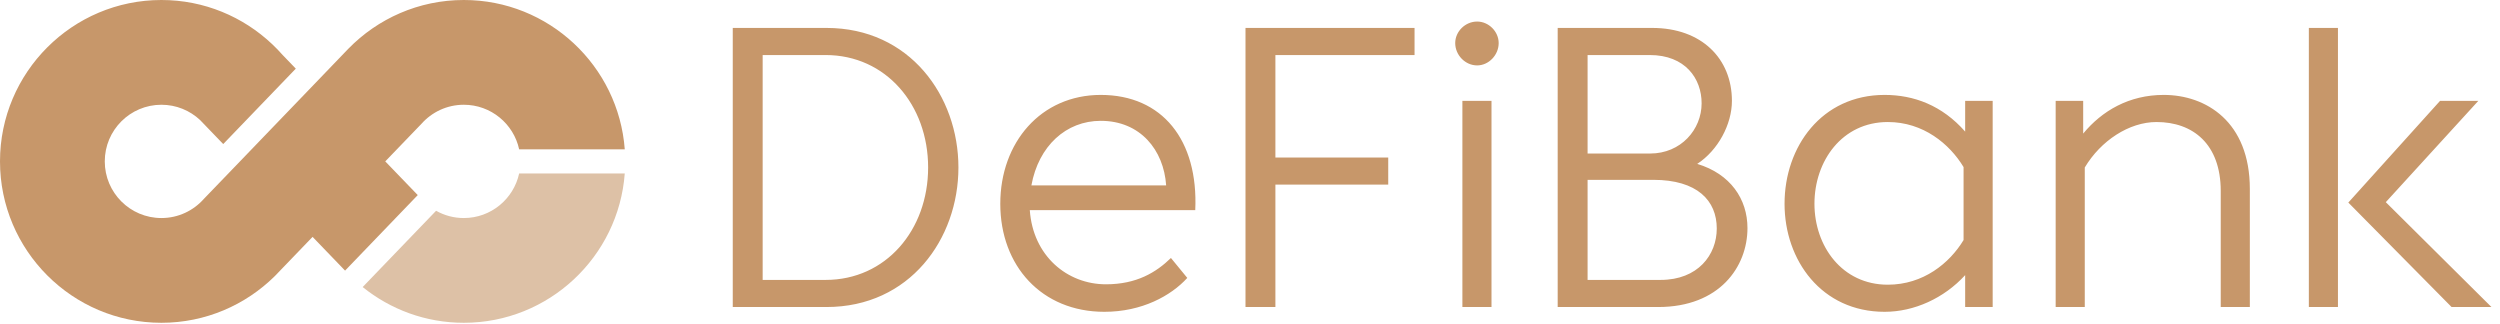
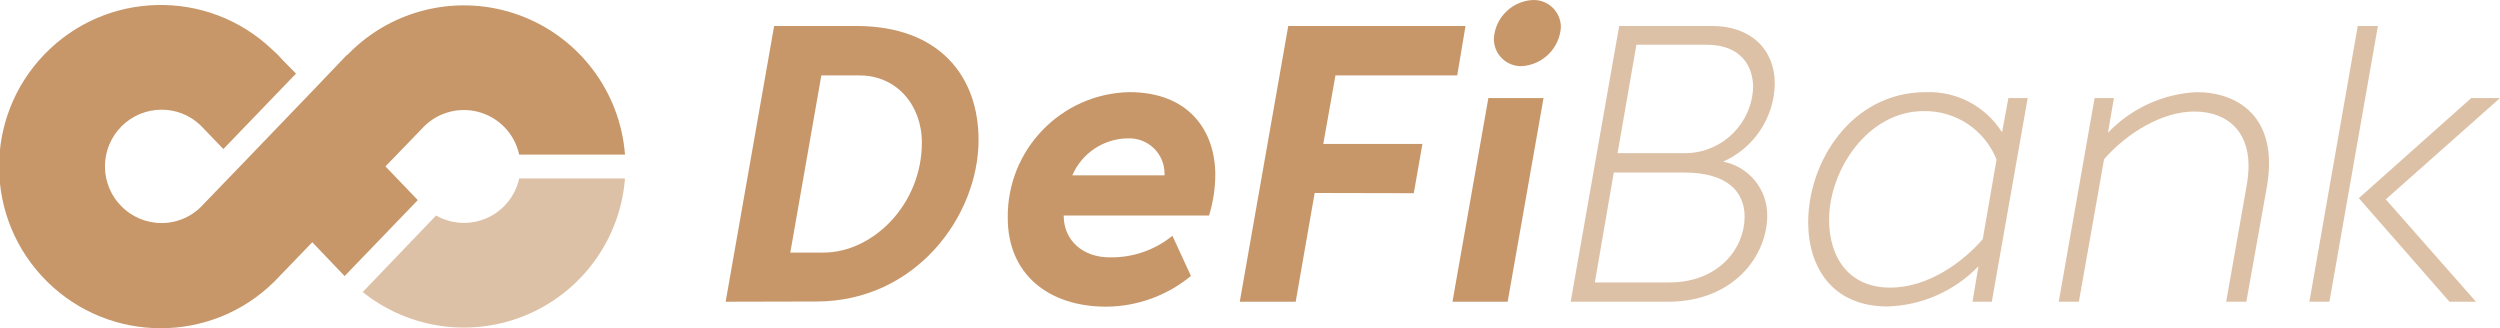
- <svg xmlns="http://www.w3.org/2000/svg" width="232px" height="30px" viewBox="0 0 232 30" version="1.1">
-   <g id="页面-1" stroke="none" stroke-width="1" fill="none" fill-rule="evenodd">
-     <g id="资产详情" transform="translate(-30, -40)">
-       <g id="编组-7" transform="translate(30, 40)">
-         <g id="编组-3备份">
-           <path d="M38.767,18.104 L35.752,14.977 L39.097,11.504 L39.097,11.505 C40.061,10.412 41.47,9.721 43.042,9.721 C45.561,9.721 47.666,11.494 48.178,13.861 L57.978,13.86 C57.404,6.121 50.925,0 43.042,0 C38.848,0 35.052,1.733 32.33,4.52 L32.329,4.52 L32.237,4.616 C32.222,4.632 32.206,4.649 32.19,4.665 L29.003,7.98 L22.266,14.981 L18.924,18.451 L18.924,18.45 C17.96,19.543 16.551,20.234 14.979,20.234 C12.076,20.234 9.723,17.88 9.723,14.977 C9.723,12.075 12.076,9.721 14.979,9.721 C16.366,9.721 17.625,10.259 18.564,11.136 L20.715,13.369 L27.45,6.37 L26.234,5.109 C25.927,4.76 25.604,4.426 25.267,4.107 L25.251,4.09 L25.25,4.091 C22.567,1.557 18.951,0 14.978,0 C6.719,0 0,6.719 0,14.977 C0,23.236 6.719,29.955 14.978,29.955 C19.071,29.955 22.785,28.304 25.491,25.634 L25.491,25.634 L25.508,25.618 C25.683,25.444 25.855,25.266 26.021,25.084 L29.007,21.982 L32.022,25.113 L38.767,18.104 Z" id="Fill-1" fill="#C7976A" />
-           <path d="M48.178,16.095 C47.665,18.461 45.561,20.234 43.042,20.234 C42.106,20.234 41.229,19.988 40.469,19.559 L33.656,26.638 C36.226,28.711 39.491,29.955 43.042,29.955 C50.925,29.955 57.404,23.834 57.978,16.095 L48.178,16.095 Z" id="Fill-3" fill="#DDC1A6" />
-         </g>
-         <path d="M76.695,28.492 L68,28.492 L68,2.592 L76.695,2.592 C84.428,2.592 88.942,8.919 88.942,15.542 C88.942,22.165 84.428,28.492 76.695,28.492 Z M70.775,25.976 L76.621,25.976 C82.208,25.976 86.13,21.351 86.13,15.542 C86.13,9.733 82.208,5.108 76.621,5.108 L70.775,5.108 L70.775,25.976 Z M108.663,23.941 L110.18,25.791 C108.663,27.456 105.962,28.936 102.484,28.936 C96.675,28.936 92.827,24.681 92.827,18.909 C92.827,13.211 96.601,8.808 102.151,8.808 C107.849,8.808 111.216,12.989 110.92,19.501 L95.565,19.501 C95.861,23.756 99.043,26.383 102.632,26.383 C105.481,26.383 107.294,25.273 108.663,23.941 Z M95.713,17.207 L108.219,17.207 C107.997,13.914 105.814,11.213 102.151,11.213 C98.932,11.213 96.379,13.544 95.713,17.207 Z M118.357,28.492 L115.582,28.492 L115.582,2.592 L131.27,2.592 L131.27,5.108 L118.357,5.108 L118.357,14.617 L128.828,14.617 L128.828,17.133 L118.357,17.133 L118.357,28.492 Z M138.411,28.492 L135.71,28.492 L135.71,9.363 L138.411,9.363 L138.411,28.492 Z M137.079,6.07 C135.969,6.07 135.044,5.108 135.044,3.998 C135.044,2.925 135.969,2 137.079,2 C138.152,2 139.077,2.925 139.077,3.998 C139.077,5.108 138.152,6.07 137.079,6.07 Z M153.877,28.492 L144.553,28.492 L144.553,2.592 L153.322,2.592 C157.91,2.592 160.722,5.441 160.722,9.363 C160.722,11.546 159.427,13.951 157.503,15.209 C160.574,16.134 162.165,18.465 162.165,21.166 C162.165,24.755 159.575,28.492 153.877,28.492 Z M147.328,25.976 L154.099,25.976 C157.577,25.976 159.316,23.645 159.316,21.203 C159.316,18.613 157.503,16.689 153.433,16.689 L147.328,16.689 L147.328,25.976 Z M147.328,14.247 L153.137,14.247 C155.986,14.247 157.91,12.027 157.91,9.585 C157.91,7.291 156.393,5.108 153.1,5.108 L147.328,5.108 L147.328,14.247 Z M184.92,28.492 L182.367,28.492 L182.367,25.532 C180.406,27.678 177.631,28.936 174.893,28.936 C169.047,28.936 165.606,24.163 165.606,18.909 C165.606,13.618 169.047,8.808 174.893,8.808 C177.594,8.808 180.221,9.77 182.367,12.212 L182.367,9.363 L184.92,9.363 L184.92,28.492 Z M182.219,22.276 L182.219,15.505 C180.924,13.359 178.482,11.324 175.189,11.324 C170.934,11.324 168.381,14.95 168.381,18.909 C168.381,22.831 170.934,26.42 175.189,26.42 C178.482,26.42 180.924,24.422 182.219,22.276 Z M208.785,28.492 L206.084,28.492 L206.084,17.725 C206.084,13.359 203.494,11.324 200.127,11.324 C197.574,11.324 194.947,13.063 193.467,15.542 L193.467,28.492 L190.766,28.492 L190.766,9.363 L193.319,9.363 L193.319,12.397 C195.058,10.288 197.574,8.808 200.793,8.808 C204.715,8.808 208.785,11.287 208.785,17.54 L208.785,28.492 Z M216.962,28.492 L214.261,28.492 L214.261,2.592 L216.962,2.592 L216.962,28.492 Z M231.207,28.492 L227.507,28.492 L217.924,18.798 L226.434,9.363 L229.986,9.363 L221.402,18.761 L231.207,28.492 Z" id="DeFiBank" fill="#C7976A" />
-       </g>
-     </g>
-   </g>
+ <svg xmlns="http://www.w3.org/2000/svg" id="图层_1" data-name="图层 1" viewBox="0 0 232 30.42">
+   <defs>
+     <style>.cls-1,.cls-3{fill:#c7976a;}.cls-1,.cls-2{fill-rule:evenodd;}.cls-2,.cls-4{fill:#ddc1a6;}</style>
+   </defs>
+   <path class="cls-1" d="M38.77,18.57l-3-3.13L39.1,12h0a5.25,5.25,0,0,1,9.08,2.35H58A15,15,0,0,0,32.33,5h0l-.09.1-.05,0L29,8.44l-6.73,7-3.35,3.47h0A5.21,5.21,0,0,1,15,20.7a5.26,5.26,0,0,1,0-10.52,5.19,5.19,0,0,1,3.58,1.42l2.15,2.23,6.74-7L26.23,5.57c-.3-.35-.63-.68-1-1l0,0h0a15,15,0,1,0,.24,21.55h0l0,0,.51-.53,3-3.11,3,3.14Z" />
+   <path class="cls-2" d="M48.18,16.56A5.24,5.24,0,0,1,40.47,20L33.66,27.1A15,15,0,0,0,58,16.56Z" />
+   <path class="cls-3" d="M67.34,28l4.5-25.59h7.6c7.83,0,11.37,4.76,11.37,10.57,0,7.09-5.85,15-15.06,15Zm9.07-4.56c4.6,0,9.14-4.47,9.14-10.21C85.55,9.76,83.21,7,79.77,7H76.22L73.34,23.44Z" />
+   <path class="cls-3" d="M98.71,20c0,2.38,1.86,3.88,4.24,3.88a8.93,8.93,0,0,0,5.85-2l1.72,3.73a12.51,12.51,0,0,1-7.86,2.85c-5.34,0-9.14-3-9.14-8.22A11.53,11.53,0,0,1,104.78,8.55c5.66,0,8,3.7,8,7.68A13.14,13.14,0,0,1,112.2,20Zm9.36-3.73v-.18a3.27,3.27,0,0,0-3.4-3.25,5.68,5.68,0,0,0-5.16,3.43Z" />
+   <path class="cls-3" d="M122,17.91,120.24,28h-5.19l4.5-25.59H136L135.23,7h-11.3l-1.13,6.36H132l-.8,4.57Z" />
+   <path class="cls-3" d="M134.79,28l3.33-18.9h5.12L139.91,28Zm6.4-21.86a2.52,2.52,0,0,1-2.56-2.56A3.81,3.81,0,0,1,142.29,0a2.52,2.52,0,0,1,2.56,2.56A3.87,3.87,0,0,1,141.19,6.14Z" />
+   <path class="cls-4" d="M145.76,28l4.5-25.59h8.62c3.62,0,5.82,2.2,5.82,5.34A8.06,8.06,0,0,1,159.91,15,5.06,5.06,0,0,1,164,20c0,3.73-3.11,8-9.21,8Zm9.14-1.79c4.64,0,7-3.21,7-6.1,0-2.23-1.5-4.1-5.63-4.1h-6.51L148,26.21Zm1.72-12a6.34,6.34,0,0,0,6.07-6.11c0-2-1.17-3.95-4.32-3.95h-6.51l-1.75,10.06Z" />
+   <path class="cls-4" d="M183.05,28l.55-3.29a12.22,12.22,0,0,1-8.45,3.73c-5.12,0-7.35-3.65-7.35-7.82,0-5.59,4-12.07,10.93-12.07a8,8,0,0,1,7.06,3.73l.59-3.18h1.79L184.84,28Zm2.23-13.19a7.14,7.14,0,0,0-6.76-4.5c-5.2,0-8.78,5.48-8.78,10.09,0,3.44,1.79,6.29,5.67,6.29,3.58,0,6.83-2.45,8.59-4.5Z" />
+   <path class="cls-4" d="M206.59,28l1.9-10.78c.88-4.86-1.71-6.87-4.86-6.87-3,0-6.25,2-8.37,4.42L192.92,28h-1.87l3.33-18.9h1.79l-.55,3.22a12.19,12.19,0,0,1,8.23-3.77c3.66,0,7.68,2.16,6.51,8.82L208.46,28Z" />
+   <path class="cls-4" d="M214.31,28,218.8,2.41h1.87L216.17,28Zm13,0-8.41-9.61L229.33,9.1H232l-10.6,9.4,8.37,9.5Z" />
</svg>
